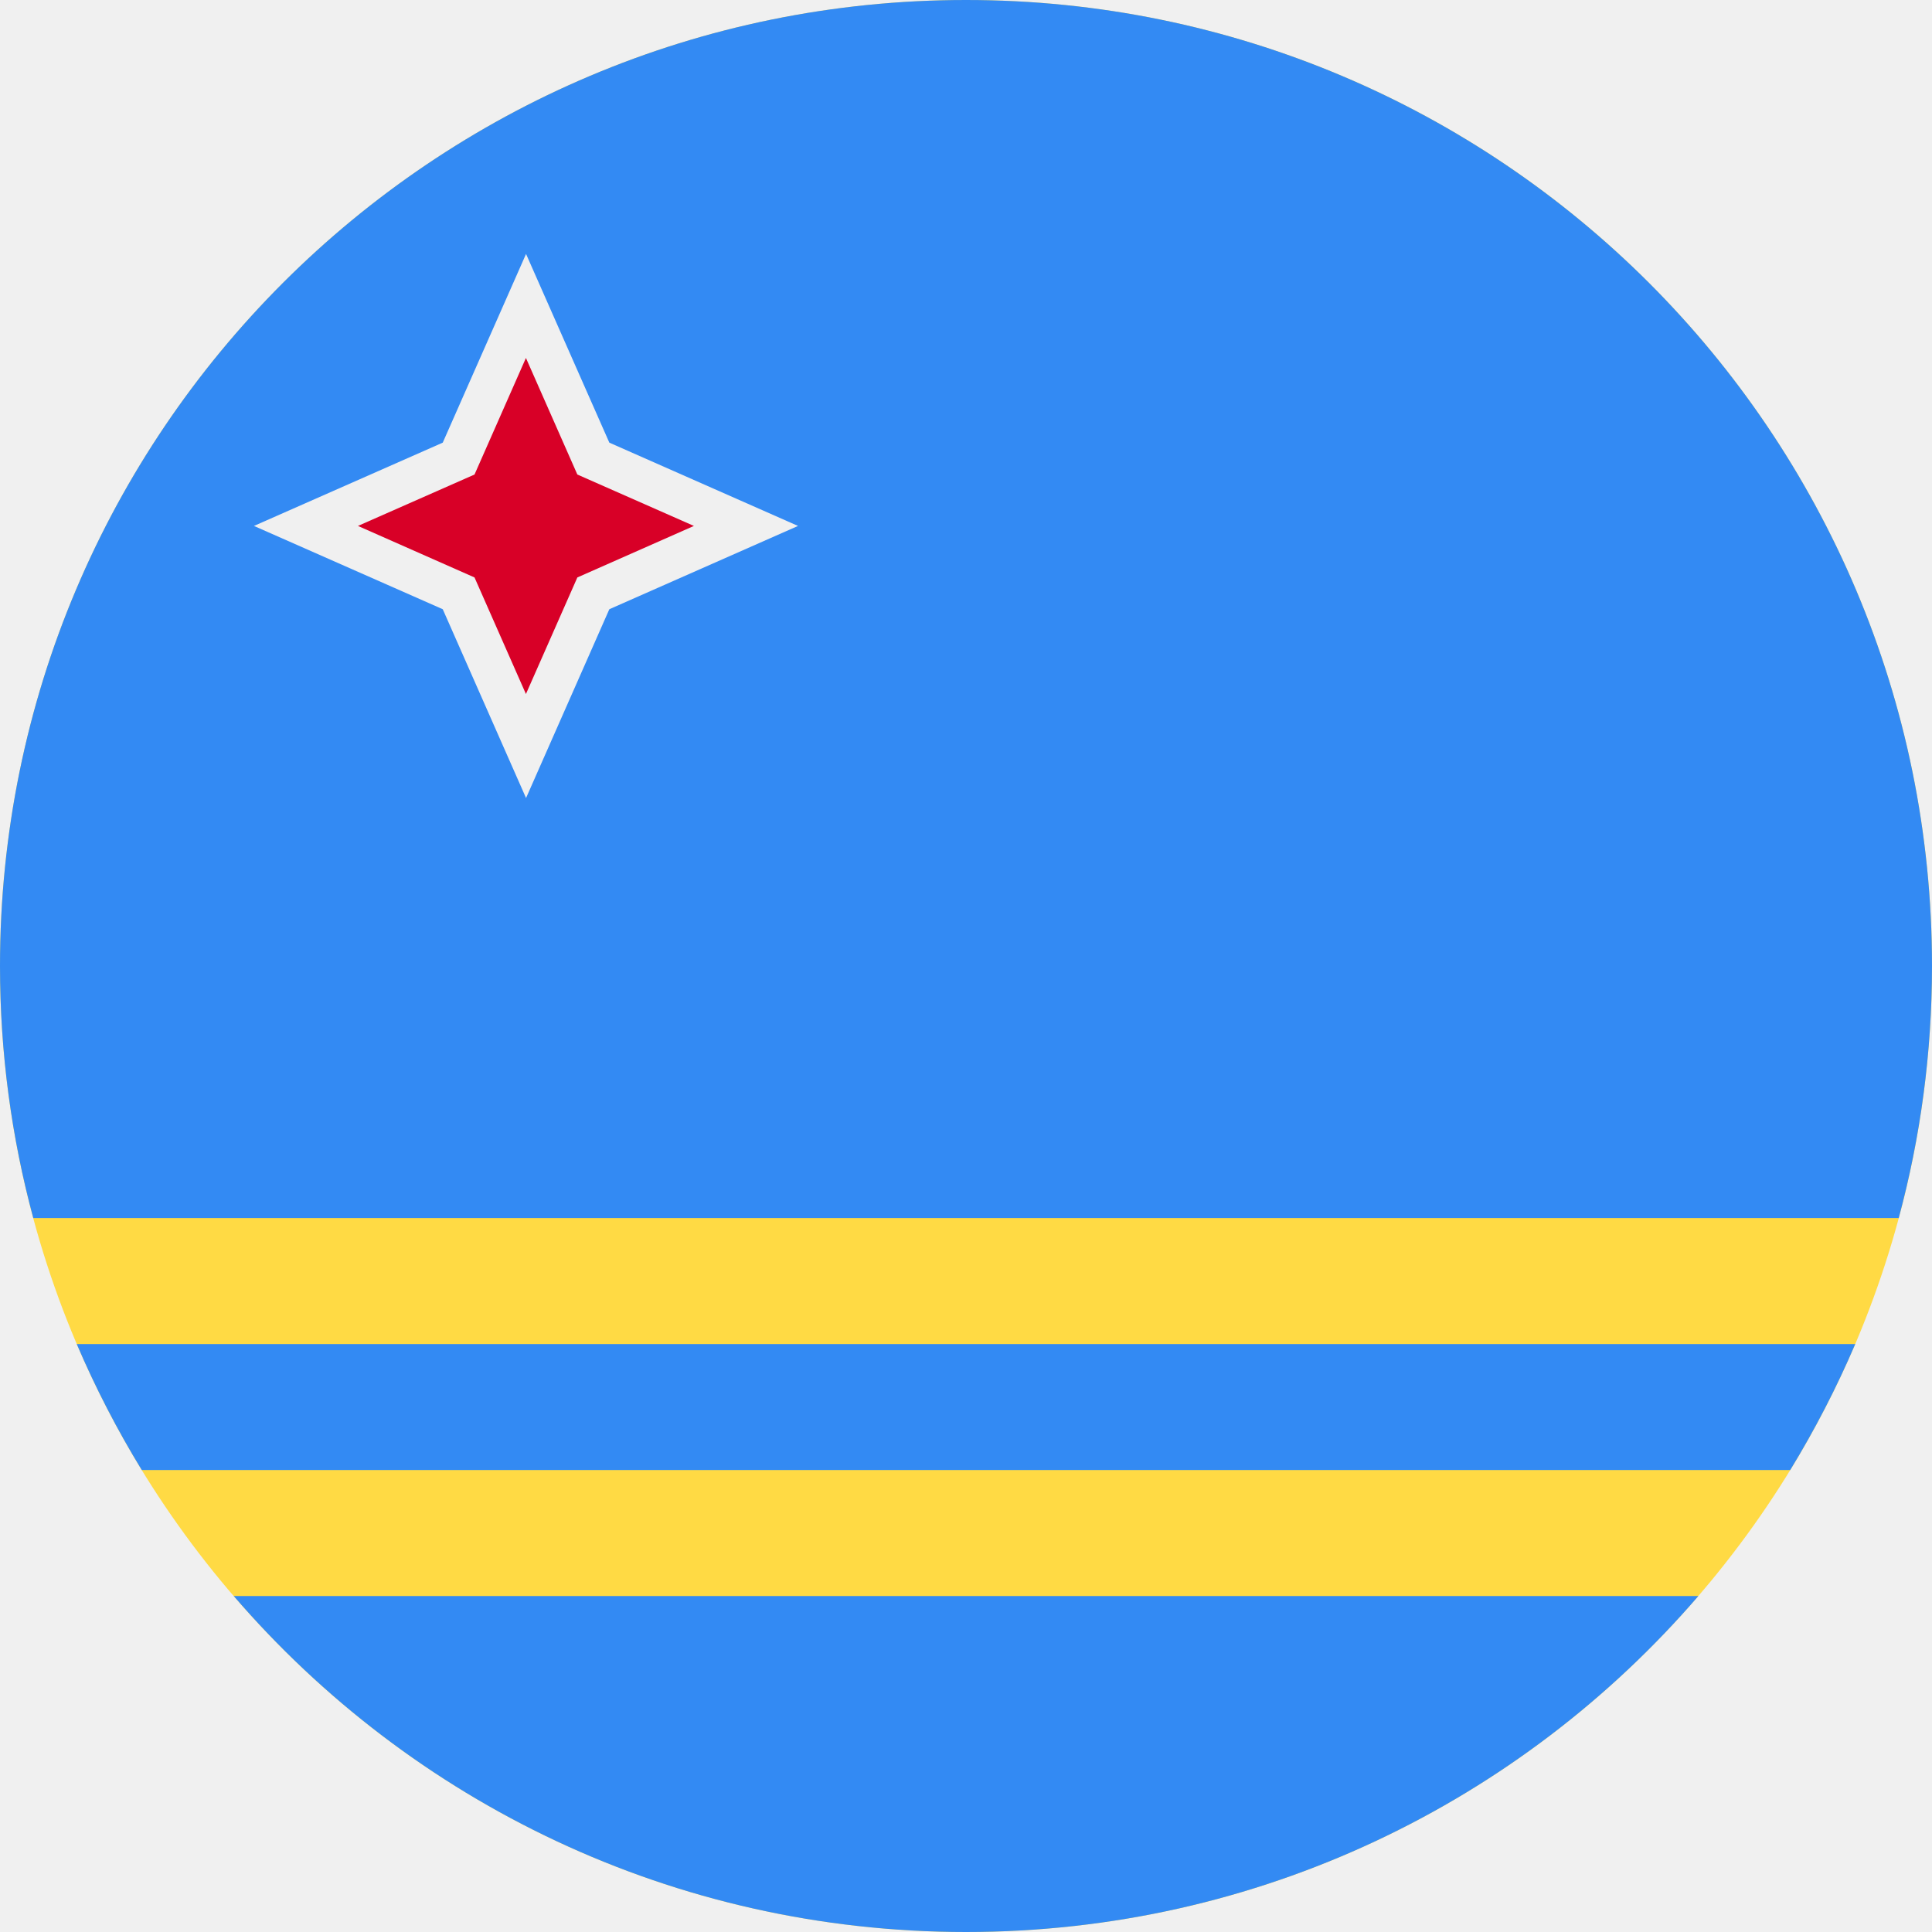
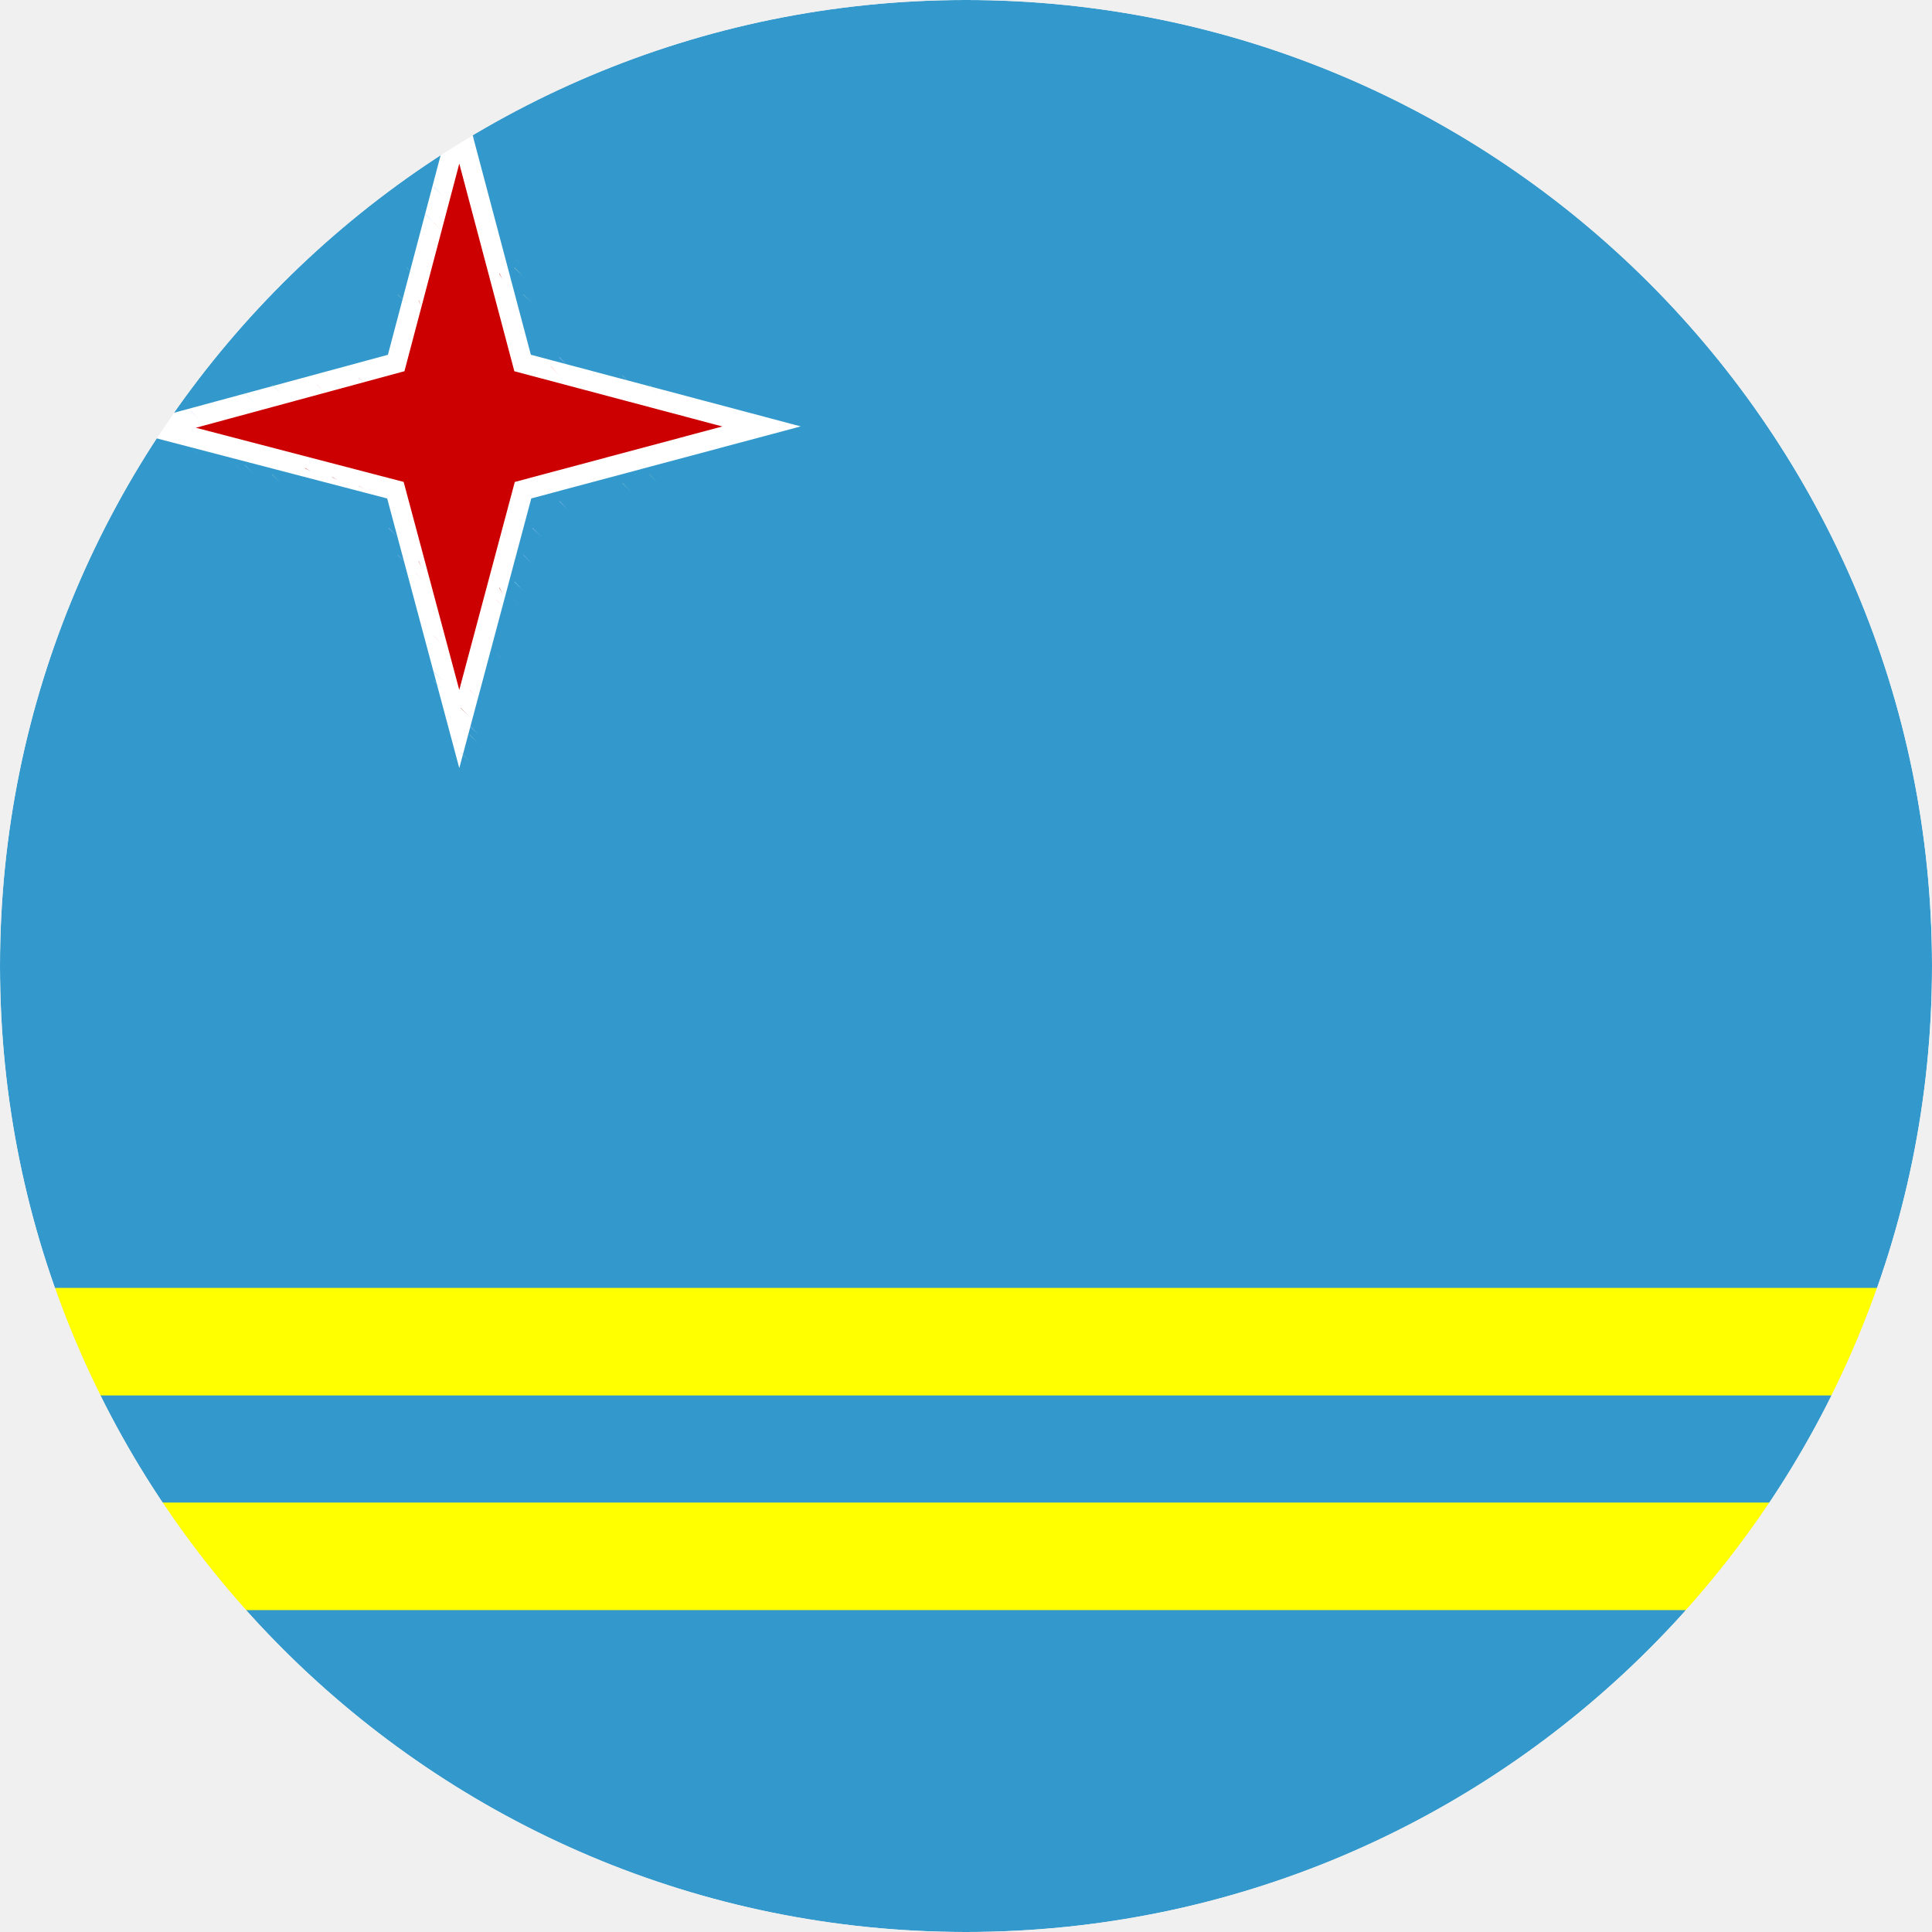
<svg xmlns="http://www.w3.org/2000/svg" width="18" height="18" viewBox="0 0 18 18" fill="none">
-   <g clip-path="url(#clip0_8201_9781)">
-     <path d="M9 18C13.971 18 18 13.971 18 9C18 4.029 13.971 0 9 0C4.029 0 0 4.029 0 9C0 13.971 4.029 18 9 18Z" fill="#FFDA44" />
-     <path d="M9 18C11.728 18 14.172 16.786 15.823 14.87H2.178C3.828 16.786 6.272 18 9 18Z" fill="#338AF3" />
-     <path d="M18 9C18 4.029 13.97 0 9 0C4.029 0 0 4.029 0 9C0 9.812 0.108 10.599 0.31 11.348H17.69C17.892 10.599 18 9.812 18 9Z" fill="#338AF3" />
-     <path d="M0.715 12.522C0.889 12.929 1.092 13.322 1.321 13.696H16.679C16.908 13.321 17.111 12.929 17.285 12.522H0.715Z" fill="#338AF3" />
-     <path d="M4.125 5.676L2.366 4.9L4.125 4.124L4.901 2.366L5.677 4.124L7.435 4.9L5.677 5.676L4.901 7.435L4.125 5.676Z" fill="#F0F0F0" />
-     <path d="M4.9 3.335L5.379 4.421L6.465 4.9L5.379 5.38L4.9 6.466L4.421 5.38L3.335 4.9L4.421 4.421L4.9 3.335Z" fill="#D80027" />
+   <g clip-path="url(#clip0_14_1250)">
+     <mask id="mask0_14_1250" style="mask-type:luminance" maskUnits="userSpaceOnUse" x="0" y="0" width="18" height="18">
+       <path d="M0 0H18V18H0V0Z" fill="white" />
+     </mask>
+     <g mask="url(#mask0_14_1250)">
+       <path d="M0 0V18H27V0H0Z" fill="#3399CC" />
+       <path d="M0 11.999V13.001H27V11.999H0ZM0 14.003V15.001H27V13.999H0V14.003Z" fill="#FFFF00" />
+       <path d="M4.289 0.984L4.373 1.072L4.293 0.988L4.289 0.984ZM4.373 1.153L4.458 1.238L4.377 1.153H4.373Z" fill="#99CCCC" />
+       <path d="M4.373 1.237L4.458 1.322L4.377 1.237H4.373Z" fill="#CCCCFF" />
+       <path d="M4.289 1.406L4.373 1.487L4.293 1.406H4.289Z" fill="#CC6666" />
+       <path d="M4.373 1.571L4.458 1.656L4.377 1.571H4.373Z" fill="#FFCCCC" />
+       <path d="M4.043 1.656L4.124 1.74L4.039 1.656H4.043Z" fill="#66CCCC" />
+       <path d="M4.279 1.157L3.691 3.382L1.459 3.987L3.684 4.567L4.279 6.792L4.873 4.567L7.095 3.973L4.869 3.382L4.279 1.157Z" fill="#CC0000" stroke="white" stroke-width="0.188" />
+       <path d="M4.043 1.74L4.124 1.825L4.039 1.74" fill="#99CCFF" />
+       <path d="M3.955 1.99L4.043 2.074L3.959 1.99" fill="#99CCFF" />
+       <path d="M4.043 2.074L4.124 2.159L4.039 2.074" fill="#FFCCCC" />
+       <path d="M3.955 2.408L4.043 2.496L3.959 2.412" fill="#FFCCCC" />
+       <path d="M4.792 2.408L4.876 2.493L4.795 2.408H4.792Z" fill="#6699CC" />
+       <path d="M3.79 2.496L3.874 2.577L3.79 2.493V2.496Z" fill="#99CCCC" />
+       <path d="M4.651 2.549L4.683 2.605L4.655 2.549H4.651Z" fill="#CC3333" />
+       <path d="M4.792 2.496L4.876 2.577L4.795 2.493L4.792 2.496Z" fill="#99CCCC" />
+       <path d="M3.705 2.742L3.79 2.827L3.705 2.746V2.742Z" fill="#99CCCC" />
+       <path d="M3.902 2.798L3.927 2.855L3.899 2.798" fill="#CC3333" />
+       <path d="M4.876 2.742L4.961 2.827L4.876 2.746V2.742Z" fill="#99CCCC" />
+       <path d="M5.21 3.329L5.295 3.414L5.214 3.329H5.21Z" fill="#CCCCFF" />
+       <path d="M5.129 3.414L5.21 3.498L5.133 3.41L5.129 3.414Z" fill="#FFCCCC" />
+       <path d="M3.34 3.526L3.4 3.554L3.343 3.526" fill="#CC3333" />
+       <path d="M5.801 3.498L5.882 3.582L5.797 3.498H5.801Z" fill="#99CCCC" />
+       <path d="M2.531 3.582L2.619 3.663L2.531 3.586V3.582Z" fill="#99CCCC" />
+       <path d="M2.953 3.582L3.038 3.663L2.953 3.586V3.582Z" fill="#FFCCCC" />
+       <path d="M6.047 3.582L6.131 3.663L6.05 3.582H6.047Z" fill="#99CCCC" />
+       <path d="M2.285 3.663L2.366 3.748L2.282 3.663H2.285Z" fill="#99CCFF" />
+       <path d="M1.779 3.832L1.863 3.916L1.782 3.832H1.779Z" fill="#CCCCFF" />
+       <path d="M1.779 4.166L1.863 4.254L1.782 4.17L1.779 4.166Z" fill="#CCCCFF" />
+       <path d="M2.197 4.335L2.282 4.419L2.201 4.335H2.197Z" fill="#6699CC" />
+       <path d="M2.285 4.335L2.366 4.419L2.282 4.335H2.285Z" fill="#99CCFF" />
+       <path d="M2.841 4.359L2.897 4.391L2.841 4.363" fill="#CC3333" />
+       <path d="M2.531 4.419L2.619 4.5L2.535 4.419H2.531Z" fill="#99CCCC" />
+       <path d="M3.094 4.447L3.146 4.472L3.094 4.444" fill="#CC3333" />
+       <path d="M6.047 4.419L6.131 4.5L6.05 4.419H6.047Z" fill="#99CCCC" />
+       <path d="M3.34 4.528L3.4 4.556L3.343 4.528" fill="#CC3333" />
+       <path d="M5.801 4.5L5.882 4.584L5.797 4.5H5.801Z" fill="#99CCCC" />
+       <path d="M5.21 4.669L5.295 4.753L5.214 4.669H5.21Z" fill="#CCCCFF" />
+       <path d="M3.621 4.922L3.705 5.003L3.621 4.918V4.922Z" fill="#CCCCFF" />
+       <path d="M4.961 4.922L5.045 5.003L4.961 4.918V4.922Z" fill="#CCCCFF" />
+       <path d="M3.705 5.168L3.79 5.256L3.705 5.171V5.168Z" fill="#CCCCFF" />
+       <path d="M3.902 5.228L3.927 5.284L3.899 5.228" fill="#CC3333" />
+       <path d="M4.876 5.168L4.961 5.256L4.876 5.171V5.168Z" fill="#CCCCFF" />
+       <path d="M3.874 5.337L3.955 5.421L3.874 5.34" fill="#FFCCCC" />
+       <path d="M4.651 5.477L4.683 5.534L4.655 5.477H4.651Z" fill="#CC3333" />
+       <path d="M4.792 5.421L4.876 5.505L4.795 5.421H4.792Z" fill="#CCFFFF" />
+       <path d="M4.623 5.59L4.711 5.674L4.627 5.59H4.623Z" fill="#FFCCCC" />
+       <path d="M4.792 5.59L4.876 5.674L4.795 5.59H4.792Z" fill="#6699CC" />
+       <path d="M4.043 5.924L4.124 6.008L4.039 5.924" fill="#FFCCCC" />
+       <path d="M4.623 6.093L4.711 6.173L4.627 6.093H4.623Z" fill="#6699CC" />
+       <path d="M4.043 6.258L4.124 6.342L4.039 6.258H4.043Z" fill="#99CCFF" />
+       <path d="M4.043 6.342L4.124 6.427L4.039 6.342" fill="#66CCCC" />
+       <path d="M4.373 6.427L4.458 6.511L4.377 6.427H4.373Z" fill="#FFCCCC" />
+       <path d="M4.289 6.595L4.373 6.676L4.293 6.595H4.289Z" fill="#CC6666" />
+       <path d="M4.373 6.761L4.458 6.845L4.377 6.761H4.373Z" fill="#CCCCFF" />
+       <path d="M4.373 6.845L4.458 6.929L4.377 6.845M4.293 7.014L4.377 7.095L4.293 7.01V7.014Z" fill="#99CCCC" />
+     </g>
  </g>
  <defs>
-     <clipPath id="clip0_8201_9781">
-       <rect width="18" height="18" fill="white" />
+     <clipPath id="clip0_14_1250">
+       <rect width="18" height="18" rx="9" fill="white" />
    </clipPath>
  </defs>
</svg>
